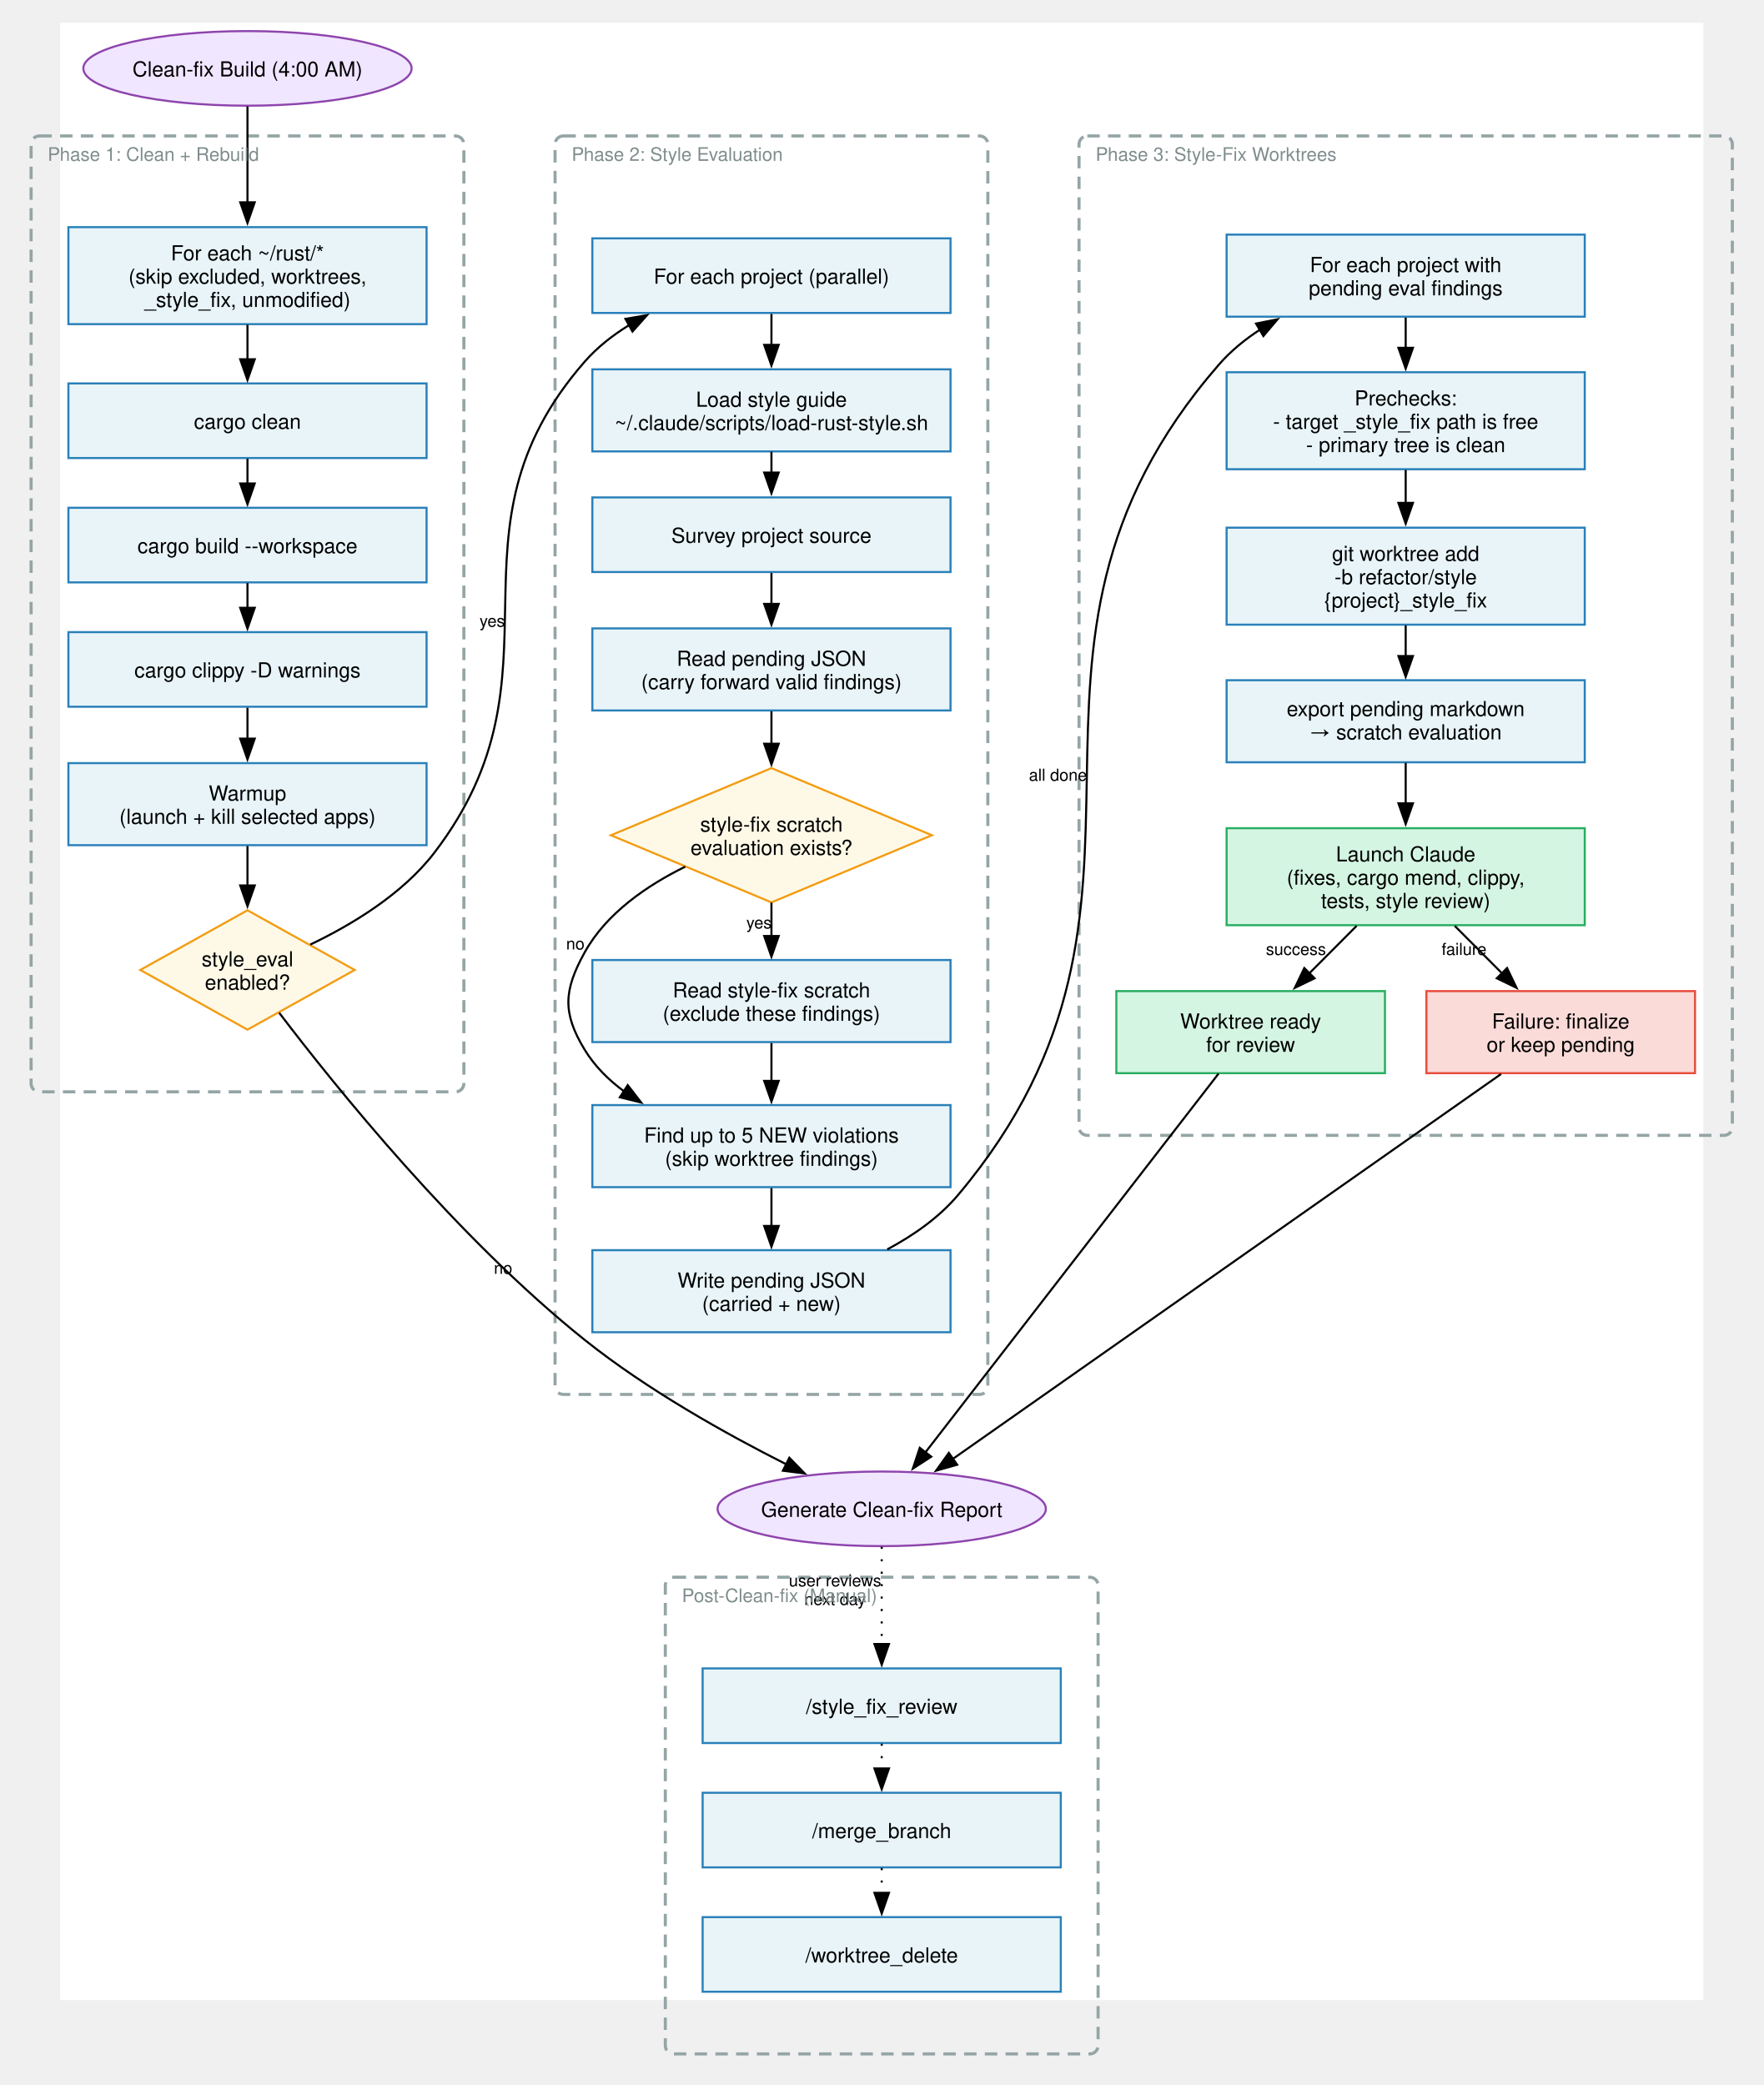
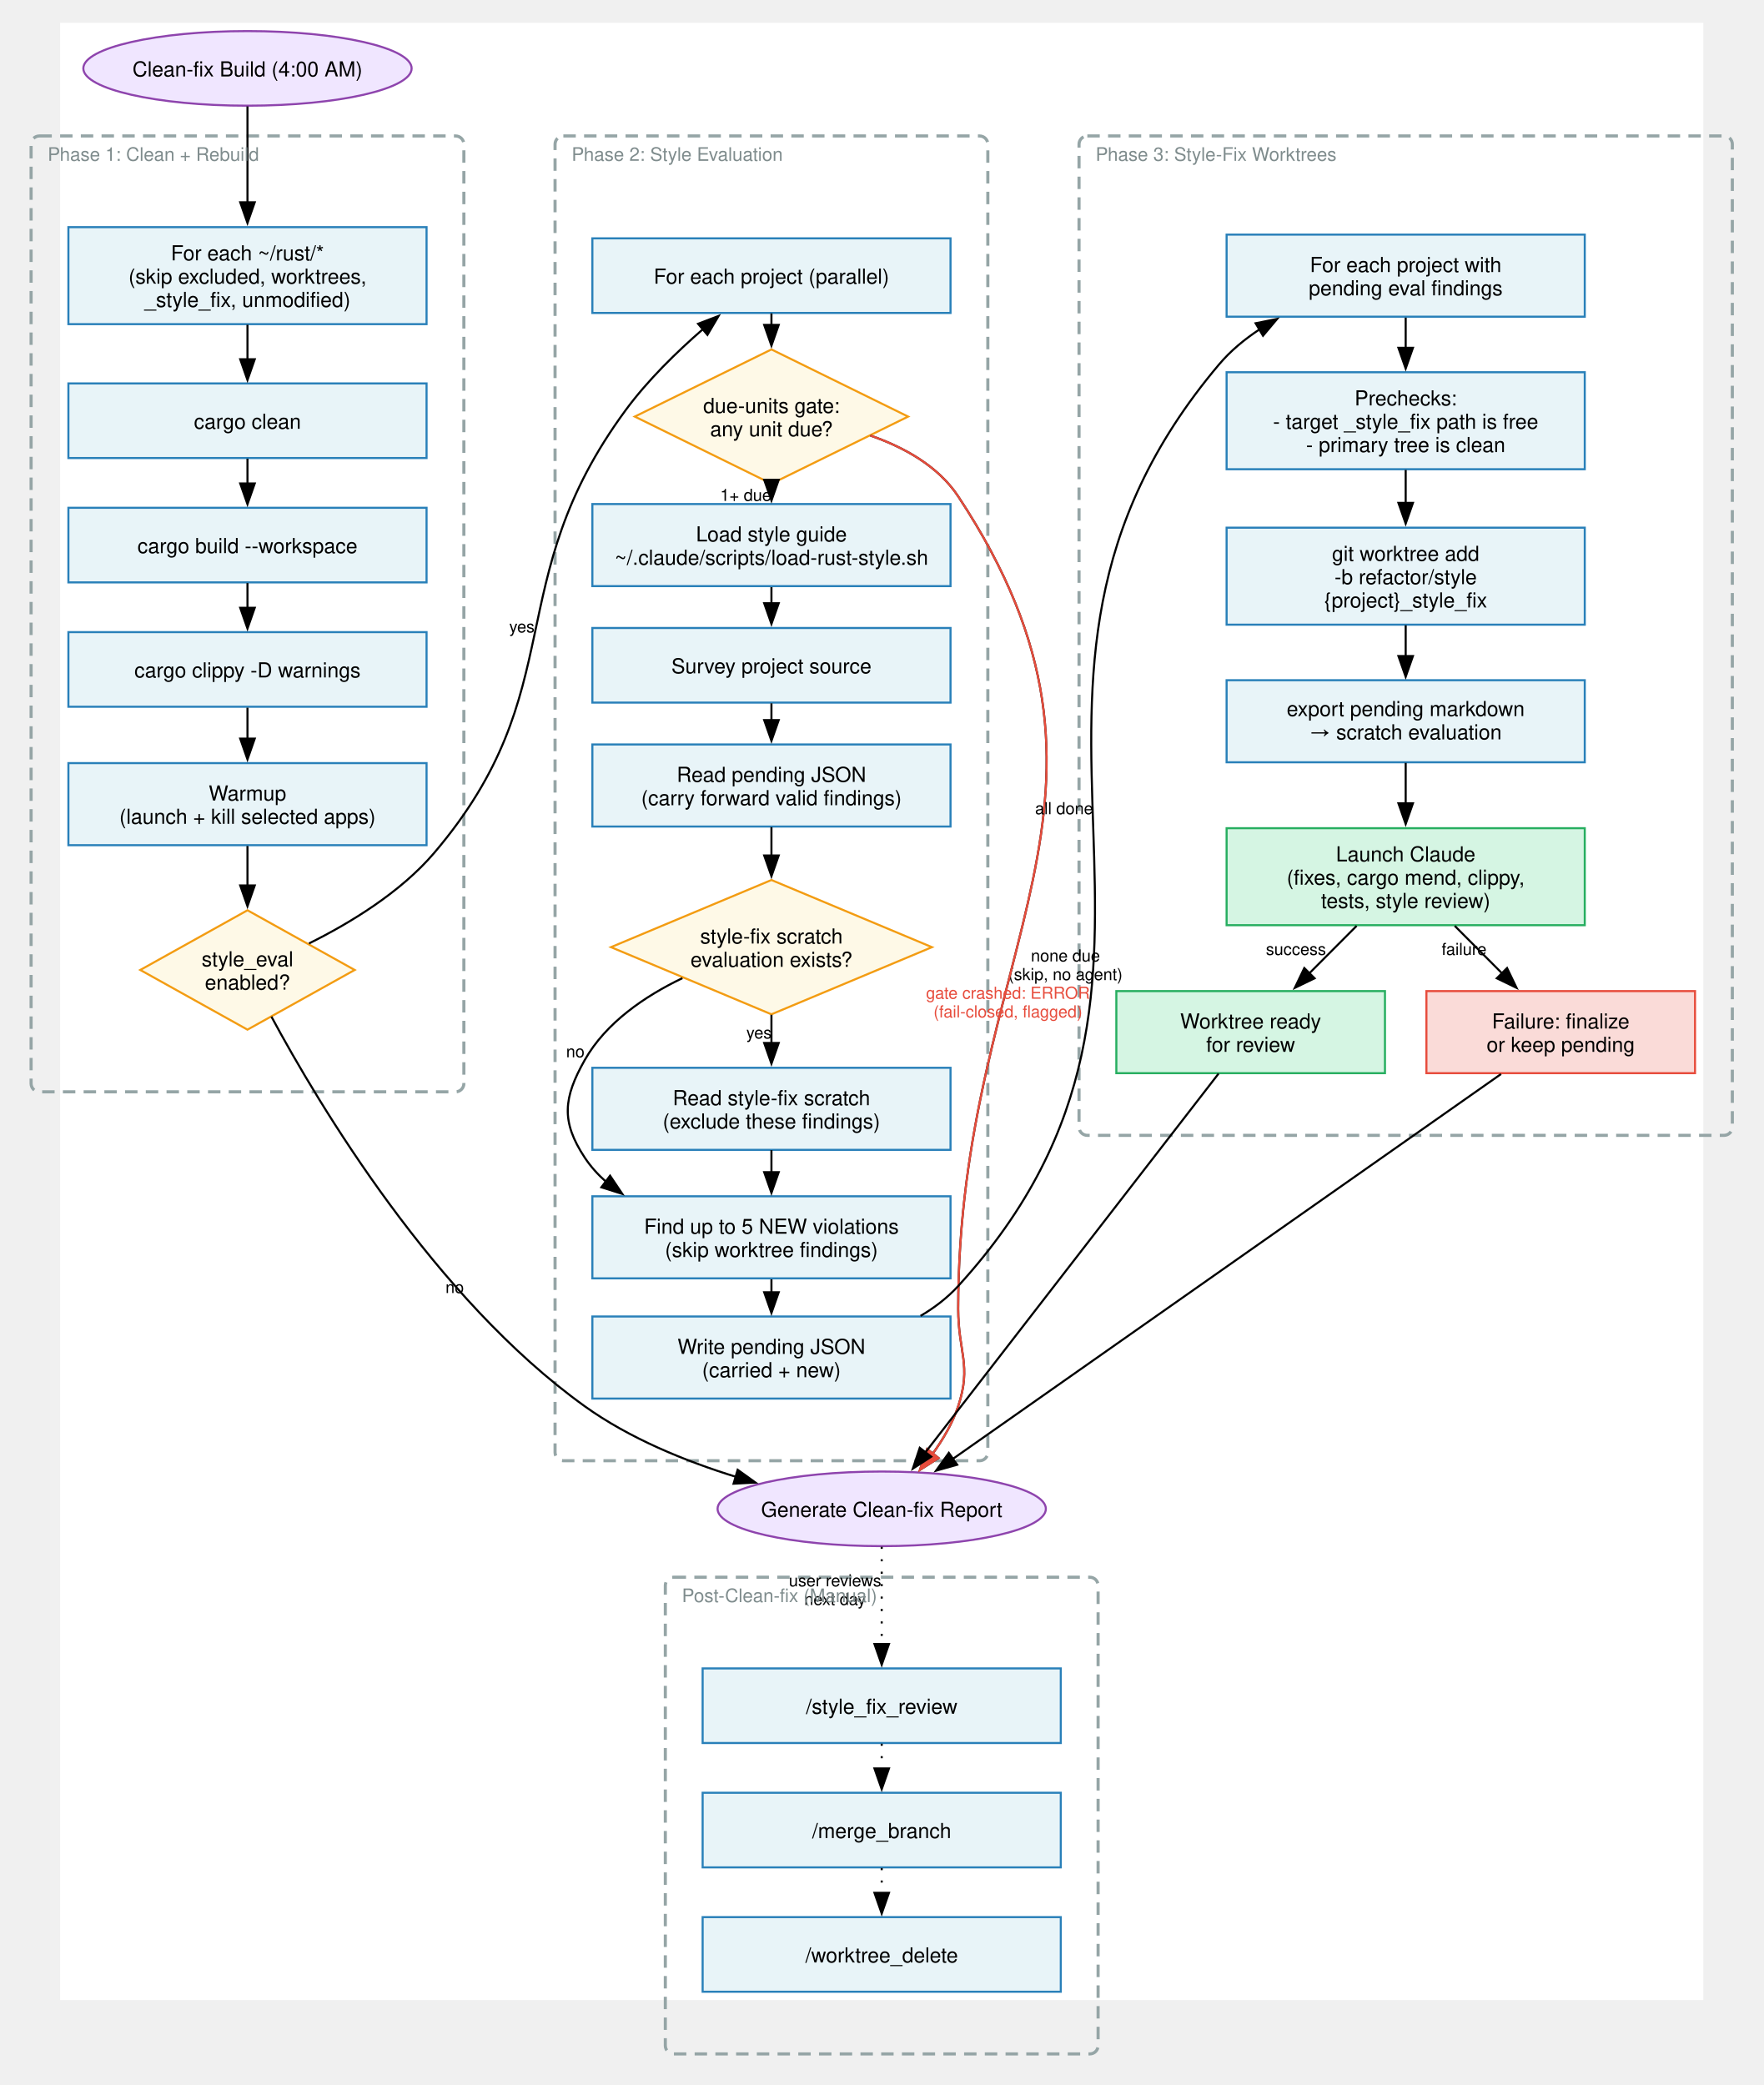
<svg xmlns="http://www.w3.org/2000/svg" width="850.8pt" height="1006.0pt" viewBox="-29.00 -11.00 850.80 1006.00">
  <g id="graph0" class="graph" transform="scale(1 1) rotate(0) translate(4 950)">
    <polygon fill="white" stroke="none" points="-4,4 -4,-950 788.8,-950 788.8,4 -4,4" />
    <rect x="-18.0" y="-895.4" width="208.8" height="461.2" fill="none" stroke="#95a5a6" stroke-width="1.5" stroke-dasharray="6,4" rx="4.0" />
-     <rect x="234.8" y="-895.4" width="208.8" height="607.2" fill="none" stroke="#95a5a6" stroke-width="1.5" stroke-dasharray="6,4" rx="4.0" />
+     <rect x="234.8" y="-895.4" width="208.8" height="639.2" fill="none" stroke="#95a5a6" stroke-width="1.5" stroke-dasharray="6,4" rx="4.0" />
    <rect x="487.6" y="-895.4" width="315.2" height="482.2" fill="none" stroke="#95a5a6" stroke-width="1.5" stroke-dasharray="6,4" rx="4.0" />
    <rect x="288.0" y="-200.0" width="208.8" height="230.0" fill="none" stroke="#95a5a6" stroke-width="1.5" stroke-dasharray="6,4" rx="4.0" />
    <g id="node1" class="node">
      <ellipse fill="#f0e6ff" stroke="#8e44ad" cx="86.4" cy="-928" rx="79.2" ry="18" />
      <text xml:space="preserve" text-anchor="middle" x="86.4" y="-924.12" font-family="Helvetica,sans-Serif" font-size="10.00">Clean-fix Build (4:00 AM)</text>
    </g>
    <g id="node2" class="node">
      <polygon fill="#e8f4f8" stroke="#2980b9" points="172.8,-851.4 0,-851.4 0,-804.6 172.8,-804.6 172.8,-851.4" />
      <text xml:space="preserve" text-anchor="middle" x="86.4" y="-835.38" font-family="Helvetica,sans-Serif" font-size="10.00">For each ~/rust/*</text>
      <text xml:space="preserve" text-anchor="middle" x="86.4" y="-824.12" font-family="Helvetica,sans-Serif" font-size="10.00">(skip excluded, worktrees,</text>
      <text xml:space="preserve" text-anchor="middle" x="86.4" y="-812.88" font-family="Helvetica,sans-Serif" font-size="10.00">_style_fix, unmodified)</text>
    </g>
    <g id="edge1" class="edge">
      <path fill="none" stroke="black" d="M86.4,-909.66C86.4,-896.72 86.4,-878.97 86.4,-863.33" />
      <polygon fill="black" stroke="black" points="89.9,-863.4 86.4,-853.4 82.9,-863.4 89.9,-863.4" />
    </g>
    <g id="node3" class="node">
      <polygon fill="#e8f4f8" stroke="#2980b9" points="172.8,-776 0,-776 0,-740 172.8,-740 172.8,-776" />
      <text xml:space="preserve" text-anchor="middle" x="86.4" y="-754.12" font-family="Helvetica,sans-Serif" font-size="10.00">cargo clean</text>
    </g>
    <g id="edge2" class="edge">
      <path fill="none" stroke="black" d="M86.4,-804.3C86.4,-798.84 86.4,-792.96 86.4,-787.29" />
      <polygon fill="black" stroke="black" points="89.9,-787.65 86.4,-777.65 82.9,-787.65 89.9,-787.65" />
    </g>
    <g id="node4" class="node">
      <polygon fill="#e8f4f8" stroke="#2980b9" points="172.8,-716 0,-716 0,-680 172.8,-680 172.8,-716" />
      <text xml:space="preserve" text-anchor="middle" x="86.4" y="-694.12" font-family="Helvetica,sans-Serif" font-size="10.00">cargo build --workspace</text>
    </g>
    <g id="edge3" class="edge">
      <path fill="none" stroke="black" d="M86.4,-739.67C86.4,-735.83 86.4,-731.69 86.4,-727.56" />
      <polygon fill="black" stroke="black" points="89.9,-727.73 86.4,-717.73 82.9,-727.73 89.9,-727.73" />
    </g>
    <g id="node5" class="node">
      <polygon fill="#e8f4f8" stroke="#2980b9" points="172.8,-656 0,-656 0,-620 172.8,-620 172.8,-656" />
      <text xml:space="preserve" text-anchor="middle" x="86.4" y="-634.13" font-family="Helvetica,sans-Serif" font-size="10.00">cargo clippy -D warnings</text>
    </g>
    <g id="edge4" class="edge">
      <path fill="none" stroke="black" d="M86.4,-679.67C86.4,-675.83 86.4,-671.69 86.4,-667.56" />
      <polygon fill="black" stroke="black" points="89.9,-667.73 86.4,-657.73 82.9,-667.73 89.9,-667.73" />
    </g>
    <g id="node6" class="node">
      <polygon fill="#e8f4f8" stroke="#2980b9" points="172.8,-592.8 0,-592.8 0,-553.2 172.8,-553.2 172.8,-592.8" />
      <text xml:space="preserve" text-anchor="middle" x="86.4" y="-574.75" font-family="Helvetica,sans-Serif" font-size="10.00">Warmup</text>
      <text xml:space="preserve" text-anchor="middle" x="86.4" y="-563.5" font-family="Helvetica,sans-Serif" font-size="10.00">(launch + kill selected apps)</text>
    </g>
    <g id="edge5" class="edge">
      <path fill="none" stroke="black" d="M86.4,-619.55C86.4,-614.77 86.4,-609.5 86.4,-604.27" />
      <polygon fill="black" stroke="black" points="89.9,-604.61 86.4,-594.61 82.9,-604.61 89.9,-604.61" />
    </g>
    <g id="node7" class="node">
      <polygon fill="#fef9e7" stroke="#f39c12" points="86.4,-521.8 34.68,-493 86.4,-464.2 138.12,-493 86.4,-521.8" />
      <text xml:space="preserve" text-anchor="middle" x="86.4" y="-494.75" font-family="Helvetica,sans-Serif" font-size="10.00">style_eval</text>
      <text xml:space="preserve" text-anchor="middle" x="86.4" y="-483.5" font-family="Helvetica,sans-Serif" font-size="10.00">enabled?</text>
    </g>
    <g id="edge6" class="edge">
      <path fill="none" stroke="black" d="M86.4,-552.81C86.4,-546.88 86.4,-540.17 86.4,-533.45" />
      <polygon fill="black" stroke="black" points="89.9,-533.76 86.4,-523.76 82.9,-533.76 89.9,-533.76" />
    </g>
    <g id="node8" class="node">
      <polygon fill="#e8f4f8" stroke="#2980b9" points="425.6,-846 252.8,-846 252.8,-810 425.6,-810 425.6,-846" />
      <text xml:space="preserve" text-anchor="middle" x="339.2" y="-824.12" font-family="Helvetica,sans-Serif" font-size="10.00">For each project (parallel)</text>
    </g>
    <g id="edge7" class="edge">
-       <path fill="none" stroke="black" d="M116.73,-505.26C136.39,-514.65 161.11,-529.42 176.5,-549.5 243.52,-636.93 176.61,-703.55 249.1,-786.5 255.14,-793.41 262.58,-799.25 270.56,-804.15" />
-       <polygon fill="black" stroke="black" points="268.75,-807.15 279.19,-808.95 272.15,-801.03 268.75,-807.15" />
-       <text xml:space="preserve" text-anchor="middle" x="204.49" y="-658.6" font-family="Helvetica,sans-Serif" font-size="8.00">yes</text>
-     </g>
-     <g id="node23" class="node">
+       <path fill="none" stroke="black" d="M116.08,-505.79C135.46,-515.41 160.11,-530.24 176.5,-549.5 243.56,-628.31 207.56,-679.88 268.93,-763.2 279.48,-777.53 293.53,-791.23 306.29,-802.31" />
+       <polygon fill="black" stroke="black" points="303.8,-804.78 313.7,-808.56 308.31,-799.43 303.8,-804.78" />
+       <text xml:space="preserve" text-anchor="middle" x="218.81" y="-655.86" font-family="Helvetica,sans-Serif" font-size="8.00">yes</text>
+     </g>
+     <g id="node24" class="node">
      <ellipse fill="#f0e6ff" stroke="#8e44ad" cx="392.4" cy="-233" rx="79.2" ry="18" />
      <text xml:space="preserve" text-anchor="middle" x="392.4" y="-229.12" font-family="Helvetica,sans-Serif" font-size="10.00">Generate Clean-fix Report</text>
    </g>
    <g id="edge8" class="edge">
-       <path fill="none" stroke="black" d="M101.71,-472.33C128.64,-436.92 187.53,-363.72 249.1,-314.5 279.2,-290.44 317.27,-269.15 346.6,-254.36" />
-       <polygon fill="black" stroke="black" points="347.83,-257.66 355.23,-250.08 344.72,-251.39 347.83,-257.66" />
-       <text xml:space="preserve" text-anchor="middle" x="209.74" y="-346.37" font-family="Helvetica,sans-Serif" font-size="8.00">no</text>
+       <path fill="none" stroke="black" d="M97.95,-470.48C120.98,-427.73 176.69,-334.49 249.1,-282.5 270.7,-266.99 297.58,-256.01 322.2,-248.4" />
+       <polygon fill="black" stroke="black" points="322.9,-251.85 331.5,-245.67 320.92,-245.13 322.9,-251.85" />
+       <text xml:space="preserve" text-anchor="middle" x="186.38" y="-337.11" font-family="Helvetica,sans-Serif" font-size="8.00">no</text>
    </g>
    <g id="node9" class="node">
-       <polygon fill="#e8f4f8" stroke="#2980b9" points="425.6,-782.8 252.8,-782.8 252.8,-743.2 425.6,-743.2 425.6,-782.8" />
-       <text xml:space="preserve" text-anchor="middle" x="339.2" y="-764.75" font-family="Helvetica,sans-Serif" font-size="10.00">Load style guide</text>
-       <text xml:space="preserve" text-anchor="middle" x="339.2" y="-753.5" font-family="Helvetica,sans-Serif" font-size="10.00">~/.claude/scripts/load-rust-style.sh</text>
+       <polygon fill="#fef9e7" stroke="#f39c12" points="339.2,-792.4 273.26,-760 339.2,-727.6 405.14,-760 339.2,-792.4" />
+       <text xml:space="preserve" text-anchor="middle" x="339.2" y="-761.75" font-family="Helvetica,sans-Serif" font-size="10.00">due-units gate:</text>
+       <text xml:space="preserve" text-anchor="middle" x="339.2" y="-750.5" font-family="Helvetica,sans-Serif" font-size="10.00">any unit due?</text>
    </g>
    <g id="edge9" class="edge">
-       <path fill="none" stroke="black" d="M339.2,-809.55C339.2,-804.77 339.2,-799.5 339.2,-794.27" />
-       <polygon fill="black" stroke="black" points="342.7,-794.61 339.2,-784.61 335.7,-794.61 342.7,-794.61" />
+       <path fill="none" stroke="black" d="M339.2,-809.78C339.2,-807.97 339.2,-806.08 339.2,-804.14" />
+       <polygon fill="black" stroke="black" points="342.7,-804.23 339.2,-794.23 335.7,-804.23 342.7,-804.23" />
    </g>
    <g id="node10" class="node">
-       <polygon fill="#e8f4f8" stroke="#2980b9" points="425.6,-721 252.8,-721 252.8,-685 425.6,-685 425.6,-721" />
-       <text xml:space="preserve" text-anchor="middle" x="339.2" y="-699.12" font-family="Helvetica,sans-Serif" font-size="10.00">Survey project source</text>
+       <polygon fill="#e8f4f8" stroke="#2980b9" points="425.6,-717.8 252.8,-717.8 252.8,-678.2 425.6,-678.2 425.6,-717.8" />
+       <text xml:space="preserve" text-anchor="middle" x="339.2" y="-699.75" font-family="Helvetica,sans-Serif" font-size="10.00">Load style guide</text>
+       <text xml:space="preserve" text-anchor="middle" x="339.2" y="-688.5" font-family="Helvetica,sans-Serif" font-size="10.00">~/.claude/scripts/load-rust-style.sh</text>
    </g>
    <g id="edge10" class="edge">
-       <path fill="none" stroke="black" d="M339.2,-743.02C339.2,-739.76 339.2,-736.32 339.2,-732.89" />
-       <polygon fill="black" stroke="black" points="342.7,-732.99 339.2,-722.99 335.7,-732.99 342.7,-732.99" />
+       <path fill="none" stroke="black" d="M339.2,-727.18C339.2,-727.09 339.2,-726.99 339.2,-726.89" />
+       <polygon fill="black" stroke="black" points="342.7,-729.49 339.2,-719.49 335.7,-729.49 342.7,-729.49" />
+       <text xml:space="preserve" text-anchor="middle" x="326.82" y="-719.33" font-family="Helvetica,sans-Serif" font-size="8.00">1+ due</text>
+     </g>
+     <g id="edge11" class="edge">
+       <path fill="none" stroke="black" d="M386.94,-750.85C403.18,-745.21 419.65,-736.12 429.3,-721.5 525.29,-576.1 429.3,-503.72 429.3,-329.5 429.3,-308.61 435.88,-302.33 429.3,-282.5 426.61,-274.39 422.01,-266.52 416.96,-259.54" />
+       <polygon fill="black" stroke="black" points="419.81,-257.5 410.86,-251.82 414.31,-261.84 419.81,-257.5" />
+       <text xml:space="preserve" text-anchor="middle" x="481.06" y="-497.11" font-family="Helvetica,sans-Serif" font-size="8.00">none due</text>
+       <text xml:space="preserve" text-anchor="middle" x="481.06" y="-488.11" font-family="Helvetica,sans-Serif" font-size="8.00">(skip, no agent)</text>
+     </g>
+     <g id="edge12" class="edge">
+       <path fill="none" stroke="#e74c3c" d="M386.94,-750.85C403.18,-745.21 419.65,-736.12 429.3,-721.5 525.29,-576.1 429.3,-503.72 429.3,-329.5 429.3,-308.61 435.88,-302.33 429.3,-282.5 426.61,-274.39 422.01,-266.52 416.96,-259.54" />
+       <polygon fill="#e74c3c" stroke="#e74c3c" points="419.81,-257.5 410.86,-251.82 414.31,-261.84 419.81,-257.5" />
+       <text xml:space="preserve" text-anchor="middle" x="453.31" y="-479.11" font-family="Helvetica,sans-Serif" font-size="8.00" fill="#e74c3c">gate crashed: ERROR</text>
+       <text xml:space="preserve" text-anchor="middle" x="453.31" y="-470.11" font-family="Helvetica,sans-Serif" font-size="8.00" fill="#e74c3c">(fail-closed, flagged)</text>
    </g>
    <g id="node11" class="node">
-       <polygon fill="#e8f4f8" stroke="#2980b9" points="425.6,-657.8 252.8,-657.8 252.8,-618.2 425.6,-618.2 425.6,-657.8" />
-       <text xml:space="preserve" text-anchor="middle" x="339.2" y="-639.75" font-family="Helvetica,sans-Serif" font-size="10.00">Read pending JSON</text>
-       <text xml:space="preserve" text-anchor="middle" x="339.2" y="-628.5" font-family="Helvetica,sans-Serif" font-size="10.00">(carry forward valid findings)</text>
-     </g>
-     <g id="edge11" class="edge">
-       <path fill="none" stroke="black" d="M339.2,-684.55C339.2,-679.77 339.2,-674.5 339.2,-669.27" />
-       <polygon fill="black" stroke="black" points="342.7,-669.61 339.2,-659.61 335.7,-669.61 342.7,-669.61" />
+       <polygon fill="#e8f4f8" stroke="#2980b9" points="425.6,-658 252.8,-658 252.8,-622 425.6,-622 425.6,-658" />
+       <text xml:space="preserve" text-anchor="middle" x="339.2" y="-636.12" font-family="Helvetica,sans-Serif" font-size="10.00">Survey project source</text>
+     </g>
+     <g id="edge13" class="edge">
+       <path fill="none" stroke="black" d="M339.2,-677.71C339.2,-675.17 339.2,-672.52 339.2,-669.86" />
+       <polygon fill="black" stroke="black" points="342.7,-669.94 339.2,-659.94 335.7,-669.94 342.7,-669.94" />
    </g>
    <g id="node12" class="node">
-       <polygon fill="#fef9e7" stroke="#f39c12" points="339.2,-590.4 261.77,-558 339.2,-525.6 416.63,-558 339.2,-590.4" />
-       <text xml:space="preserve" text-anchor="middle" x="339.2" y="-559.75" font-family="Helvetica,sans-Serif" font-size="10.00">style-fix scratch</text>
-       <text xml:space="preserve" text-anchor="middle" x="339.2" y="-548.5" font-family="Helvetica,sans-Serif" font-size="10.00">evaluation exists?</text>
-     </g>
-     <g id="edge12" class="edge">
-       <path fill="none" stroke="black" d="M339.2,-617.81C339.2,-612.92 339.2,-607.5 339.2,-601.98" />
-       <polygon fill="black" stroke="black" points="342.7,-602.15 339.2,-592.15 335.7,-602.15 342.7,-602.15" />
+       <polygon fill="#e8f4f8" stroke="#2980b9" points="425.6,-601.8 252.8,-601.8 252.8,-562.2 425.6,-562.2 425.6,-601.8" />
+       <text xml:space="preserve" text-anchor="middle" x="339.2" y="-583.75" font-family="Helvetica,sans-Serif" font-size="10.00">Read pending JSON</text>
+       <text xml:space="preserve" text-anchor="middle" x="339.2" y="-572.5" font-family="Helvetica,sans-Serif" font-size="10.00">(carry forward valid findings)</text>
+     </g>
+     <g id="edge14" class="edge">
+       <path fill="none" stroke="black" d="M339.2,-621.65C339.2,-619.02 339.2,-616.25 339.2,-613.45" />
+       <polygon fill="black" stroke="black" points="342.7,-613.56 339.2,-603.56 335.7,-613.56 342.7,-613.56" />
    </g>
    <g id="node13" class="node">
-       <polygon fill="#e8f4f8" stroke="#2980b9" points="425.6,-497.8 252.8,-497.8 252.8,-458.2 425.6,-458.2 425.6,-497.8" />
-       <text xml:space="preserve" text-anchor="middle" x="339.2" y="-479.75" font-family="Helvetica,sans-Serif" font-size="10.00">Read style-fix scratch</text>
-       <text xml:space="preserve" text-anchor="middle" x="339.2" y="-468.5" font-family="Helvetica,sans-Serif" font-size="10.00">(exclude these findings)</text>
-     </g>
-     <g id="edge13" class="edge">
-       <path fill="none" stroke="black" d="M339.2,-525.46C339.2,-520.06 339.2,-514.47 339.2,-509.1" />
-       <polygon fill="black" stroke="black" points="342.7,-509.39 339.2,-499.39 335.7,-509.39 342.7,-509.39" />
-       <text xml:space="preserve" text-anchor="middle" x="333.2" y="-513.03" font-family="Helvetica,sans-Serif" font-size="8.00">yes</text>
+       <polygon fill="#fef9e7" stroke="#f39c12" points="339.2,-536.4 261.77,-504 339.2,-471.6 416.63,-504 339.2,-536.4" />
+       <text xml:space="preserve" text-anchor="middle" x="339.2" y="-505.75" font-family="Helvetica,sans-Serif" font-size="10.00">style-fix scratch</text>
+       <text xml:space="preserve" text-anchor="middle" x="339.2" y="-494.5" font-family="Helvetica,sans-Serif" font-size="10.00">evaluation exists?</text>
+     </g>
+     <g id="edge15" class="edge">
+       <path fill="none" stroke="black" d="M339.2,-561.91C339.2,-557.6 339.2,-552.87 339.2,-548.04" />
+       <polygon fill="black" stroke="black" points="342.7,-548.24 339.2,-538.24 335.7,-548.24 342.7,-548.24" />
    </g>
    <g id="node14" class="node">
-       <polygon fill="#e8f4f8" stroke="#2980b9" points="425.6,-427.8 252.8,-427.8 252.8,-388.2 425.6,-388.2 425.6,-427.8" />
-       <text xml:space="preserve" text-anchor="middle" x="339.2" y="-409.75" font-family="Helvetica,sans-Serif" font-size="10.00">Find up to 5 NEW violations</text>
-       <text xml:space="preserve" text-anchor="middle" x="339.2" y="-398.5" font-family="Helvetica,sans-Serif" font-size="10.00">(skip worktree findings)</text>
-     </g>
-     <g id="edge14" class="edge">
-       <path fill="none" stroke="black" d="M297.61,-542.84C279.28,-533.83 259.56,-520.4 249.1,-501.5 238.99,-483.22 238.23,-472.34 249.1,-454.5 253.97,-446.5 260.71,-439.82 268.32,-434.26" />
-       <polygon fill="black" stroke="black" points="269.86,-437.43 276.34,-429.05 266.05,-431.56 269.86,-437.43" />
-       <text xml:space="preserve" text-anchor="middle" x="244.59" y="-502.87" font-family="Helvetica,sans-Serif" font-size="8.00">no</text>
-     </g>
-     <g id="edge15" class="edge">
-       <path fill="none" stroke="black" d="M339.2,-457.75C339.2,-451.9 339.2,-445.37 339.2,-439.02" />
-       <polygon fill="black" stroke="black" points="342.7,-439.47 339.2,-429.47 335.7,-439.47 342.7,-439.47" />
+       <polygon fill="#e8f4f8" stroke="#2980b9" points="425.6,-445.8 252.8,-445.8 252.8,-406.2 425.6,-406.2 425.6,-445.8" />
+       <text xml:space="preserve" text-anchor="middle" x="339.2" y="-427.75" font-family="Helvetica,sans-Serif" font-size="10.00">Read style-fix scratch</text>
+       <text xml:space="preserve" text-anchor="middle" x="339.2" y="-416.5" font-family="Helvetica,sans-Serif" font-size="10.00">(exclude these findings)</text>
+     </g>
+     <g id="edge16" class="edge">
+       <path fill="none" stroke="black" d="M339.2,-471.37C339.2,-466.85 339.2,-462.21 339.2,-457.7" />
+       <polygon fill="black" stroke="black" points="342.7,-457.77 339.2,-447.77 335.7,-457.77 342.7,-457.77" />
+       <text xml:space="preserve" text-anchor="middle" x="333.2" y="-459.95" font-family="Helvetica,sans-Serif" font-size="8.00">yes</text>
    </g>
    <g id="node15" class="node">
-       <polygon fill="#e8f4f8" stroke="#2980b9" points="425.6,-357.8 252.8,-357.8 252.8,-318.2 425.6,-318.2 425.6,-357.8" />
-       <text xml:space="preserve" text-anchor="middle" x="339.2" y="-339.75" font-family="Helvetica,sans-Serif" font-size="10.00">Write pending JSON</text>
-       <text xml:space="preserve" text-anchor="middle" x="339.2" y="-328.5" font-family="Helvetica,sans-Serif" font-size="10.00">(carried + new)</text>
-     </g>
-     <g id="edge16" class="edge">
-       <path fill="none" stroke="black" d="M339.2,-387.75C339.2,-381.9 339.2,-375.37 339.2,-369.02" />
-       <polygon fill="black" stroke="black" points="342.7,-369.47 339.2,-359.47 335.7,-369.47 342.7,-369.47" />
+       <polygon fill="#e8f4f8" stroke="#2980b9" points="425.6,-383.8 252.8,-383.8 252.8,-344.2 425.6,-344.2 425.6,-383.8" />
+       <text xml:space="preserve" text-anchor="middle" x="339.2" y="-365.75" font-family="Helvetica,sans-Serif" font-size="10.00">Find up to 5 NEW violations</text>
+       <text xml:space="preserve" text-anchor="middle" x="339.2" y="-354.5" font-family="Helvetica,sans-Serif" font-size="10.00">(skip worktree findings)</text>
+     </g>
+     <g id="edge17" class="edge">
+       <path fill="none" stroke="black" d="M296.24,-489.05C278.32,-480.45 259.34,-467.65 249.1,-449.5 238.84,-431.3 237.59,-419.93 249.1,-402.5 251.97,-398.15 255.45,-394.29 259.34,-390.86" />
+       <polygon fill="black" stroke="black" points="261.34,-393.74 267.24,-384.95 257.14,-388.14 261.34,-393.74" />
+       <text xml:space="preserve" text-anchor="middle" x="244.58" y="-450.87" font-family="Helvetica,sans-Serif" font-size="8.00">no</text>
+     </g>
+     <g id="edge18" class="edge">
+       <path fill="none" stroke="black" d="M339.2,-406.04C339.2,-402.61 339.2,-398.98 339.2,-395.33" />
+       <polygon fill="black" stroke="black" points="342.7,-395.43 339.2,-385.43 335.7,-395.43 342.7,-395.43" />
    </g>
    <g id="node16" class="node">
+       <polygon fill="#e8f4f8" stroke="#2980b9" points="425.6,-325.8 252.8,-325.8 252.8,-286.2 425.6,-286.2 425.6,-325.8" />
+       <text xml:space="preserve" text-anchor="middle" x="339.2" y="-307.75" font-family="Helvetica,sans-Serif" font-size="10.00">Write pending JSON</text>
+       <text xml:space="preserve" text-anchor="middle" x="339.2" y="-296.5" font-family="Helvetica,sans-Serif" font-size="10.00">(carried + new)</text>
+     </g>
+     <g id="edge19" class="edge">
+       <path fill="none" stroke="black" d="M339.2,-343.71C339.2,-341.65 339.2,-339.52 339.2,-337.37" />
+       <polygon fill="black" stroke="black" points="342.7,-337.49 339.2,-327.49 335.7,-337.49 342.7,-337.49" />
+     </g>
+     <g id="node17" class="node">
      <polygon fill="#e8f4f8" stroke="#2980b9" points="731.6,-847.8 558.8,-847.8 558.8,-808.2 731.6,-808.2 731.6,-847.8" />
      <text xml:space="preserve" text-anchor="middle" x="645.2" y="-829.75" font-family="Helvetica,sans-Serif" font-size="10.00">For each project with</text>
      <text xml:space="preserve" text-anchor="middle" x="645.2" y="-818.5" font-family="Helvetica,sans-Serif" font-size="10.00">pending eval findings</text>
    </g>
-     <g id="edge17" class="edge">
-       <path fill="none" stroke="black" d="M395.08,-358.18C407.73,-364.93 420.12,-373.59 429.3,-384.5 549.42,-527.31 432.7,-644.23 555.1,-785.1 560.77,-791.63 567.66,-797.24 575.07,-802.05" />
-       <polygon fill="black" stroke="black" points="572.99,-804.89 583.38,-806.95 576.54,-798.86 572.99,-804.89" />
-       <text xml:space="preserve" text-anchor="middle" x="477.43" y="-584.28" font-family="Helvetica,sans-Serif" font-size="8.00">all done</text>
-     </g>
-     <g id="node17" class="node">
+     <g id="edge20" class="edge">
+       <path fill="none" stroke="black" d="M411.13,-326.08C417.86,-330.05 424.1,-334.81 429.3,-340.5 567.83,-492.09 422.64,-628.18 555.1,-785.1 560.68,-791.71 567.51,-797.37 574.89,-802.21" />
+       <polygon fill="black" stroke="black" points="572.79,-805.03 583.18,-807.12 576.36,-799.01 572.79,-805.03" />
+       <text xml:space="preserve" text-anchor="middle" x="480.4" y="-568.16" font-family="Helvetica,sans-Serif" font-size="8.00">all done</text>
+     </g>
+     <g id="node18" class="node">
      <polygon fill="#e8f4f8" stroke="#2980b9" points="731.6,-781.4 558.8,-781.4 558.8,-734.6 731.6,-734.6 731.6,-781.4" />
      <text xml:space="preserve" text-anchor="middle" x="645.2" y="-765.38" font-family="Helvetica,sans-Serif" font-size="10.00">Prechecks:</text>
      <text xml:space="preserve" text-anchor="middle" x="645.2" y="-754.12" font-family="Helvetica,sans-Serif" font-size="10.00">- target _style_fix path is free</text>
      <text xml:space="preserve" text-anchor="middle" x="645.2" y="-742.88" font-family="Helvetica,sans-Serif" font-size="10.00">- primary tree is clean</text>
    </g>
-     <g id="edge18" class="edge">
+     <g id="edge21" class="edge">
      <path fill="none" stroke="black" d="M645.2,-807.75C645.2,-803.17 645.2,-798.16 645.2,-793.16" />
      <polygon fill="black" stroke="black" points="648.7,-793.17 645.2,-783.17 641.7,-793.17 648.7,-793.17" />
    </g>
-     <g id="node18" class="node">
+     <g id="node19" class="node">
      <polygon fill="#e8f4f8" stroke="#2980b9" points="731.6,-706.4 558.8,-706.4 558.8,-659.6 731.6,-659.6 731.6,-706.4" />
      <text xml:space="preserve" text-anchor="middle" x="645.2" y="-690.38" font-family="Helvetica,sans-Serif" font-size="10.00">git worktree add</text>
      <text xml:space="preserve" text-anchor="middle" x="645.2" y="-679.13" font-family="Helvetica,sans-Serif" font-size="10.00">-b refactor/style</text>
      <text xml:space="preserve" text-anchor="middle" x="645.2" y="-667.88" font-family="Helvetica,sans-Serif" font-size="10.00">{project}_style_fix</text>
    </g>
-     <g id="edge19" class="edge">
+     <g id="edge22" class="edge">
      <path fill="none" stroke="black" d="M645.2,-734.27C645.2,-729.07 645.2,-723.46 645.2,-717.93" />
      <polygon fill="black" stroke="black" points="648.7,-718.35 645.2,-708.35 641.7,-718.35 648.7,-718.35" />
    </g>
-     <g id="node19" class="node">
+     <g id="node20" class="node">
      <polygon fill="#e8f4f8" stroke="#2980b9" points="731.6,-632.8 558.8,-632.8 558.8,-593.2 731.6,-593.2 731.6,-632.8" />
      <text xml:space="preserve" text-anchor="middle" x="645.2" y="-615.5" font-family="Helvetica,sans-Serif" font-size="10.00">export pending markdown</text>
      <text xml:space="preserve" text-anchor="middle" x="645.2" y="-604.25" font-family="Helvetica,sans-Serif" font-size="10.00">→ scratch evaluation</text>
    </g>
-     <g id="edge20" class="edge">
+     <g id="edge23" class="edge">
      <path fill="none" stroke="black" d="M645.2,-659.3C645.2,-654.48 645.2,-649.34 645.2,-644.31" />
      <polygon fill="black" stroke="black" points="648.7,-644.46 645.2,-634.46 641.7,-644.46 648.7,-644.46" />
    </g>
-     <g id="node20" class="node">
+     <g id="node21" class="node">
      <polygon fill="#d5f5e3" stroke="#27ae60" points="731.6,-561.4 558.8,-561.4 558.8,-514.6 731.6,-514.6 731.6,-561.4" />
      <text xml:space="preserve" text-anchor="middle" x="645.2" y="-545.38" font-family="Helvetica,sans-Serif" font-size="10.00">Launch Claude</text>
      <text xml:space="preserve" text-anchor="middle" x="645.2" y="-534.12" font-family="Helvetica,sans-Serif" font-size="10.00">(fixes, cargo mend, clippy,</text>
      <text xml:space="preserve" text-anchor="middle" x="645.2" y="-522.88" font-family="Helvetica,sans-Serif" font-size="10.00">tests, style review)</text>
    </g>
-     <g id="edge21" class="edge">
+     <g id="edge24" class="edge">
      <path fill="none" stroke="black" d="M645.2,-592.9C645.2,-586.79 645.2,-579.88 645.2,-573.08" />
      <polygon fill="black" stroke="black" points="648.7,-573.4 645.2,-563.4 641.7,-573.4 648.7,-573.4" />
    </g>
-     <g id="node21" class="node">
+     <g id="node22" class="node">
      <polygon fill="#d5f5e3" stroke="#27ae60" points="635.2,-482.8 505.6,-482.8 505.6,-443.2 635.2,-443.2 635.2,-482.8" />
      <text xml:space="preserve" text-anchor="middle" x="570.4" y="-464.75" font-family="Helvetica,sans-Serif" font-size="10.00">Worktree ready</text>
      <text xml:space="preserve" text-anchor="middle" x="570.4" y="-453.5" font-family="Helvetica,sans-Serif" font-size="10.00">for review</text>
    </g>
-     <g id="edge22" class="edge">
+     <g id="edge25" class="edge">
      <path fill="none" stroke="black" d="M621.53,-514.27C614.24,-506.96 606.14,-498.84 598.58,-491.25" />
      <polygon fill="black" stroke="black" points="601.25,-488.98 591.71,-484.37 596.29,-493.92 601.25,-488.98" />
      <text xml:space="preserve" text-anchor="middle" x="592.27" y="-500.24" font-family="Helvetica,sans-Serif" font-size="8.00">success</text>
    </g>
-     <g id="node22" class="node">
+     <g id="node23" class="node">
      <polygon fill="#fadbd8" stroke="#e74c3c" points="784.8,-482.8 655.2,-482.8 655.2,-443.2 784.8,-443.2 784.8,-482.8" />
      <text xml:space="preserve" text-anchor="middle" x="720" y="-464.75" font-family="Helvetica,sans-Serif" font-size="10.00">Failure: finalize</text>
      <text xml:space="preserve" text-anchor="middle" x="720" y="-453.5" font-family="Helvetica,sans-Serif" font-size="10.00">or keep pending</text>
    </g>
-     <g id="edge23" class="edge">
+     <g id="edge26" class="edge">
      <path fill="none" stroke="black" d="M668.87,-514.27C676.16,-506.96 684.26,-498.84 691.82,-491.25" />
      <polygon fill="black" stroke="black" points="694.11,-493.92 698.69,-484.37 689.15,-488.98 694.11,-493.92" />
      <text xml:space="preserve" text-anchor="middle" x="673.38" y="-500.24" font-family="Helvetica,sans-Serif" font-size="8.00">failure</text>
    </g>
-     <g id="edge24" class="edge">
+     <g id="edge27" class="edge">
      <path fill="none" stroke="black" d="M554.92,-442.99C522.95,-401.68 449.61,-306.93 413.41,-260.15" />
      <polygon fill="black" stroke="black" points="416.3,-258.16 407.41,-252.39 410.76,-262.44 416.3,-258.16" />
    </g>
-     <g id="edge25" class="edge">
+     <g id="edge28" class="edge">
      <path fill="none" stroke="black" d="M691.21,-442.79C630.92,-400.46 491.59,-302.64 426.75,-257.11" />
      <polygon fill="black" stroke="black" points="428.8,-254.28 418.61,-251.4 424.78,-260.01 428.8,-254.28" />
    </g>
-     <g id="node24" class="node">
+     <g id="node25" class="node">
      <polygon fill="#e8f4f8" stroke="#2980b9" points="478.8,-156 306,-156 306,-120 478.8,-120 478.8,-156" />
      <text xml:space="preserve" text-anchor="middle" x="392.4" y="-134.12" font-family="Helvetica,sans-Serif" font-size="10.00">/style_fix_review</text>
    </g>
-     <g id="edge26" class="edge">
+     <g id="edge29" class="edge">
      <path fill="none" stroke="black" stroke-dasharray="1,5" d="M392.4,-214.68C392.4,-201.28 392.4,-182.81 392.4,-167.36" />
      <polygon fill="black" stroke="black" points="395.9,-167.77 392.4,-157.77 388.9,-167.77 395.9,-167.77" />
      <text xml:space="preserve" text-anchor="middle" x="369.9" y="-195.6" font-family="Helvetica,sans-Serif" font-size="8.00">user reviews</text>
      <text xml:space="preserve" text-anchor="middle" x="369.9" y="-186.6" font-family="Helvetica,sans-Serif" font-size="8.00">next day</text>
    </g>
-     <g id="node25" class="node">
+     <g id="node26" class="node">
      <polygon fill="#e8f4f8" stroke="#2980b9" points="478.8,-96 306,-96 306,-60 478.8,-60 478.8,-96" />
      <text xml:space="preserve" text-anchor="middle" x="392.4" y="-74.13" font-family="Helvetica,sans-Serif" font-size="10.00">/merge_branch</text>
    </g>
-     <g id="edge27" class="edge">
+     <g id="edge30" class="edge">
      <path fill="none" stroke="black" stroke-dasharray="1,5" d="M392.4,-119.67C392.4,-115.83 392.4,-111.69 392.4,-107.56" />
      <polygon fill="black" stroke="black" points="395.9,-107.73 392.4,-97.73 388.9,-107.73 395.9,-107.73" />
    </g>
-     <g id="node26" class="node">
+     <g id="node27" class="node">
      <polygon fill="#e8f4f8" stroke="#2980b9" points="478.8,-36 306,-36 306,0 478.8,0 478.8,-36" />
      <text xml:space="preserve" text-anchor="middle" x="392.4" y="-14.12" font-family="Helvetica,sans-Serif" font-size="10.00">/worktree_delete</text>
    </g>
-     <g id="edge28" class="edge">
+     <g id="edge31" class="edge">
      <path fill="none" stroke="black" stroke-dasharray="1,5" d="M392.4,-59.67C392.4,-55.83 392.4,-51.69 392.4,-47.56" />
      <polygon fill="black" stroke="black" points="395.9,-47.73 392.4,-37.73 388.9,-47.73 395.9,-47.73" />
    </g>
    <text x="-10.0" y="-883.4" font-family="Helvetica,sans-Serif" font-size="9" fill="#7f8c8d">Phase 1: Clean + Rebuild</text>
    <text x="242.8" y="-883.4" font-family="Helvetica,sans-Serif" font-size="9" fill="#7f8c8d">Phase 2: Style Evaluation</text>
    <text x="495.6" y="-883.4" font-family="Helvetica,sans-Serif" font-size="9" fill="#7f8c8d">Phase 3: Style-Fix Worktrees</text>
    <text x="296.0" y="-188.0" font-family="Helvetica,sans-Serif" font-size="9" fill="#7f8c8d">Post-Clean-fix (Manual)</text>
  </g>
</svg>
